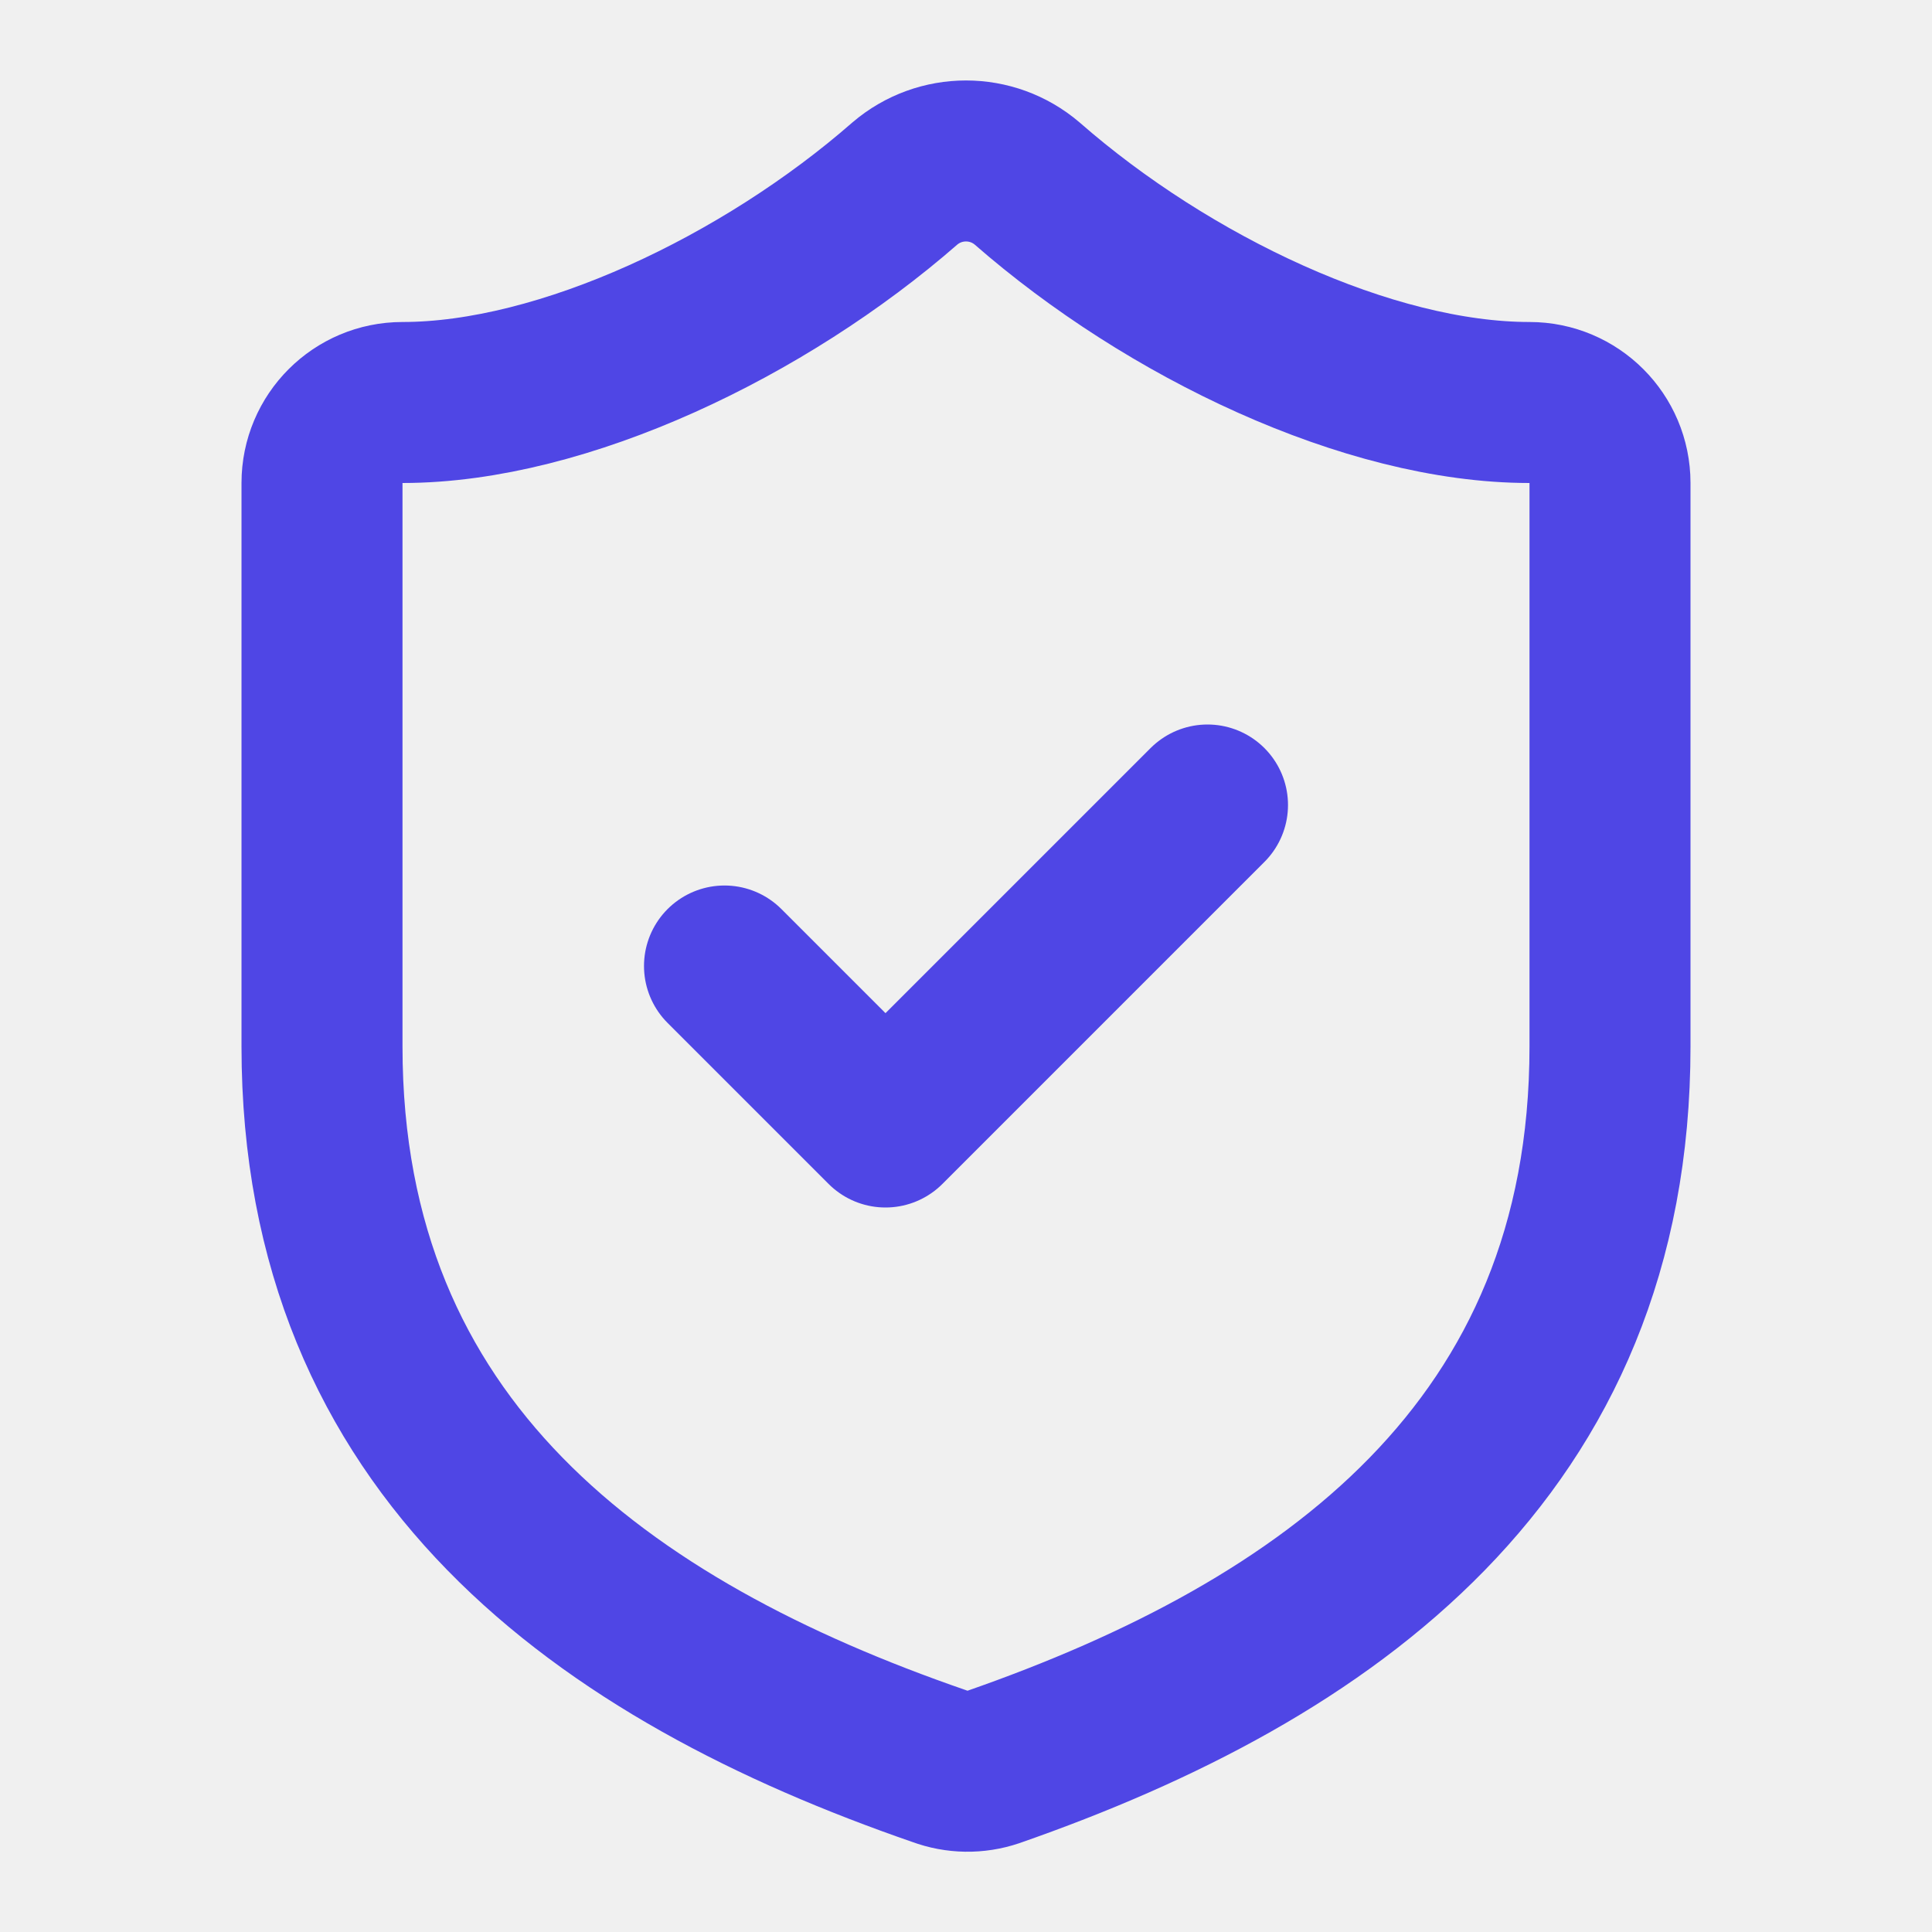
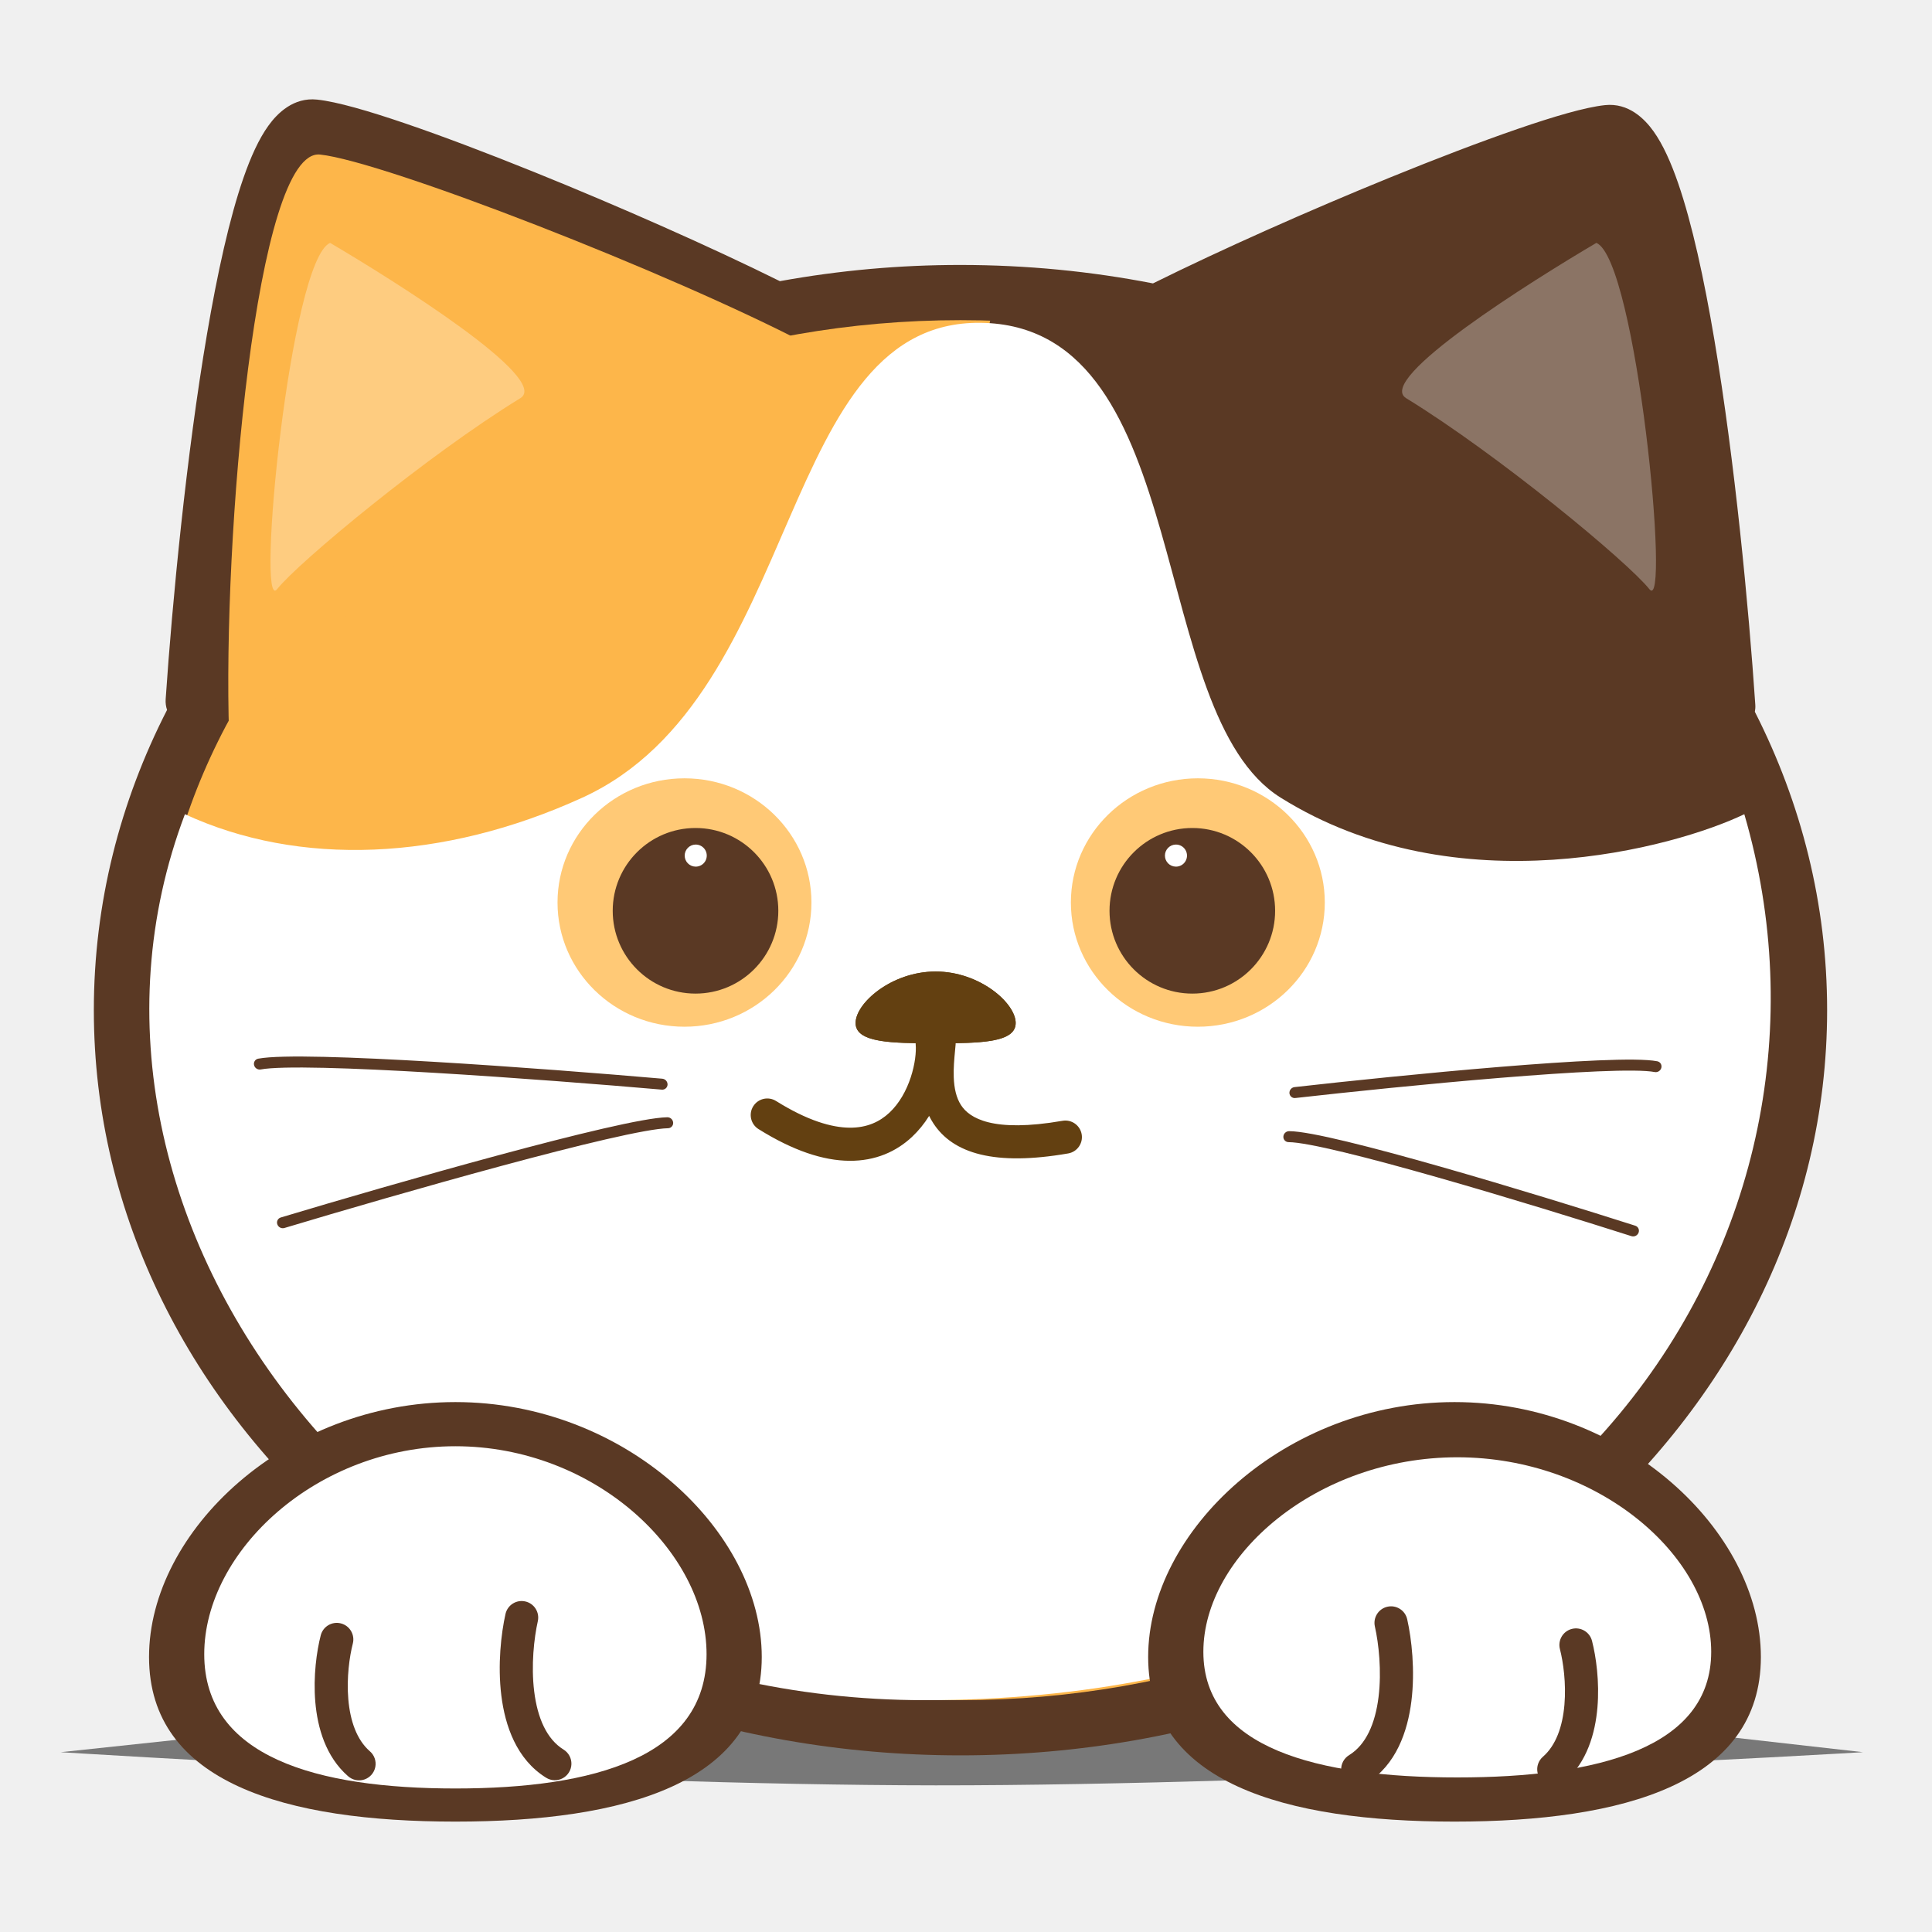
- <svg xmlns="http://www.w3.org/2000/svg" class="lucide lucide-shield-check" width="24" height="24" viewBox="0 0 24 24" fill="none" stroke="#4F46E5" stroke-width="2" stroke-linecap="round" stroke-linejoin="round">
-   <path d="M20 13c0 5-3.5 7.5-7.66 8.95a1 1 0 0 1-.67-.01C7.5 20.5 4 18 4 13V6a1 1 0 0 1 1-1c2 0 4.5-1.2 6.24-2.72a1.17 1.17 0 0 1 1.52 0C14.51 3.81 17 5 19 5a1 1 0 0 1 1 1z" />
-   <path d="m9 12 2 2 4-4" />
+ <svg xmlns="http://www.w3.org/2000/svg" t="1792154214599" class="icon" viewBox="0 0 1024 1024" version="1.1" p-id="41466" width="200" height="200">
+   <path d="M234.993 907.062s156.769-7.835 260.953-8.789c115.759-1.059 300.164 8.789 300.164 8.789l191.318 21.633s-298.897 17.712-491.482 17.578C307.054 946.141 32.183 928.695 32.183 928.695l202.811-21.633z" fill="#000000" opacity=".5" p-id="41467" />
+   <path d="M142.286 66.58c4.766-6.606 13.321-15.108 25.784-13.789 10.492 1.112 27.391 6.039 46.651 12.604 19.766 6.738 43.476 15.729 68.313 25.755 44.696 18.04 93.561 39.638 130.323 57.871A533.735 533.735 0 0 1 509.074 140.434c35.065 0 69.211 3.379 102.023 9.778 35.989-17.856 82.727-38.655 125.598-56.118 24.608-10.026 48.102-19.017 67.689-25.758 19.079-6.565 35.846-11.498 46.273-12.616 12.502-1.337 21.024 7.267 25.72 13.839 5.12 7.162 9.371 16.829 13.04 27.443 7.423 21.481 13.804 50.937 19.213 82.97 10.854 64.307 18.23 141.804 21.715 193.536 0.085 1.29 0.003 2.548-0.231 3.76C954.745 425.689 968.411 479.176 968.411 535.406c0 218.135-205.651 394.971-459.337 394.971S49.737 753.541 49.737 535.406c0-56.618 13.853-110.454 38.807-159.135a14.588 14.588 0 0 1-0.737-5.696c3.514-51.735 10.96-129.238 21.917-193.551 5.459-32.037 11.902-61.499 19.397-82.985 3.704-10.62 7.999-20.296 13.166-27.458z m754.761 257.287c-3.997-44.061-9.81-94.852-17.268-139.027-5.337-31.612-11.402-59.143-18.014-78.28-3.35-9.69-6.51-16.238-9.19-19.988a20.849 20.849 0 0 0-1.115-1.439c-7.285 1.214-20.155 4.88-37.557 10.866-18.909 6.51-41.87 15.29-66.171 25.19-30.486 12.42-62.833 26.498-91.66 39.907 100.343 29.123 185.163 87.245 240.974 162.772z m-308.069-147.924a14.629 14.629 0 0 0 20.451 7.905 845.414 845.414 0 0 1 5.834-2.993C803.831 221.433 939.154 367.54 939.154 535.406c0 197.989-188.252 365.714-430.08 365.714S78.994 733.395 78.994 535.406c0-169.677 138.26-317.127 330.018-355.825l2.683 1.369a14.629 14.629 0 0 0 19.087-5.258A509.297 509.297 0 0 1 509.074 169.691c27.388 0 54.088 2.15 79.904 6.255zM272.083 118.281c31.808 12.841 65.624 27.452 95.451 41.264-102.883 28.625-189.879 87.613-246.693 164.677 4.043-44.801 10.012-97.017 17.724-142.28 5.386-31.609 11.507-59.135 18.18-78.263 3.376-9.687 6.565-16.229 9.269-19.977 0.477-0.661 0.872-1.15 1.188-1.51 7.358 1.194 20.419 4.877 38.078 10.898 19.093 6.51 42.271 15.29 66.803 25.19zM168.126 81.306c0 0.009-0.059 0.059-0.181 0.129 0.12-0.102 0.181-0.135 0.181-0.129z m682.37 2.885c0 0.009 0.064 0.064 0.187 0.138-0.123-0.108-0.187-0.146-0.187-0.138z" fill="#5A3924" p-id="41468" />
+   <path d="M936.229 535.406c0 201.98-191.242 365.714-427.154 365.714S81.92 737.385 81.92 535.406 273.162 169.691 509.074 169.691s427.154 163.735 427.154 365.714z" fill="#FDB64A" p-id="41469" />
+   <path d="M525.166 168.229c143.36 0 352.841 70.51 400.823 264.777 59.977 242.834-454.949-35.109-400.823-264.777z" fill="#5A3924" p-id="41470" />
+   <path d="M169.691 81.92c34.026 3.678 185.73 62.599 258.926 100.937-231.085 63.254-269.166 197.486-307.2 206.263C117.965 285.608 135.66 78.239 169.691 81.92z" fill="#FDB64A" p-id="41471" />
+   <path d="M859.361 61.484c-34.038 3.663-192.231 76.089-265.438 114.249C825.049 238.691 845.531 348.16 912.823 389.12c3.452-103.026-19.427-331.299-53.462-327.636z" fill="#5A3924" p-id="41472" />
+   <path d="M174.964 128.731c34.175 20.141 117.333 72.198 100.838 82.306-48.889 29.965-117.543 86.885-128.936 101.236-11.393 14.351 6.834-174.478 28.099-183.542z m671.147 0c-34.175 20.141-117.333 72.198-100.838 82.306 48.889 29.965 117.543 86.885 128.936 101.236 11.393 14.351-6.834-174.478-28.099-183.542z" fill="#FFFFFF" opacity=".3" p-id="41473" />
+   <path d="M308.663 422.769c-73.991 33.798-150.279 36.688-210.651 8.777-81.92 216.503 112.658 469.577 392.046 469.577 339.084 0 498.834-248.686 434.469-469.577-36.571 17.554-152.137 49.734-245.76-8.777-71.575-44.734-45.349-247.223-156.526-251.611s-95.086 197.486-213.577 251.611z" fill="#FFFFFF" p-id="41474" />
+   <path d="M362.789 544.183c37.165 0 67.291-29.474 67.291-65.829S399.954 412.526 362.789 412.526s-67.291 29.474-67.291 65.829 30.126 65.829 67.291 65.829z m272.091 0c37.165 0 67.291-29.474 67.291-65.829S672.045 412.526 634.88 412.526s-67.291 29.474-67.291 65.829 30.126 65.829 67.291 65.829z" fill="#FFC976" p-id="41475" />
+   <path d="M533.323 545.924c1.469-1.027 2.083-2.165 2.083-3.713 0-1.793-0.843-4.225-2.8-7.01-1.928-2.738-4.786-5.597-8.406-8.195-7.244-5.196-17.262-9.155-28.292-9.155-11.03 0-21.048 3.958-28.292 9.155-3.619 2.598-6.478 5.456-8.406 8.195-1.957 2.785-2.8 5.217-2.8 7.01 0 1.548 0.614 2.686 2.083 3.713 1.63 1.138 4.239 2.06 7.932 2.721 7.367 1.319 17.68 1.39 29.482 1.39s22.115-0.07 29.482-1.39c3.692-0.661 6.302-1.583 7.932-2.721zM495.909 552.96c23.429 0 42.423-0.246 42.423-10.749S519.338 514.926 495.909 514.926s-42.423 16.782-42.423 27.285c0 10.503 18.994 10.749 42.423 10.749z" fill="#634011" p-id="41476" />
+   <path d="M374.491 878.232c0 11.059-2.885 18.733-7.177 24.64-4.514 6.217-11.881 12.221-23.309 17.452C320.415 931.129 284.915 936.229 241.371 936.229s-79.044-5.1-102.634-15.904c-11.428-5.231-18.795-11.235-23.309-17.452-4.292-5.907-7.177-13.581-7.177-24.64 0-22.87 12.744-49.123 37.443-70.489C170.06 786.666 203.946 772.389 241.371 772.389c37.426 0 71.311 14.277 95.677 35.354C361.747 829.109 374.491 855.362 374.491 878.232z m29.257 0C403.749 945.076 331.05 965.486 241.371 965.486S78.994 945.076 78.994 878.232C78.994 811.391 151.692 743.131 241.371 743.131s162.377 68.26 162.377 135.101z m500.297 0c0 11.059-2.885 18.733-7.177 24.64-4.514 6.217-11.881 12.221-23.309 17.452-23.59 10.805-59.091 15.904-102.634 15.904s-79.044-5.1-102.634-15.904c-11.428-5.231-18.795-11.235-23.309-17.452-4.292-5.907-7.177-13.581-7.177-24.64 0-22.87 12.744-49.123 37.443-70.489C699.614 786.666 733.5 772.389 770.926 772.389c37.426 0 71.311 14.277 95.677 35.354C891.301 829.109 904.046 855.362 904.046 878.232z m29.257 0C933.303 945.076 860.605 965.486 770.926 965.486s-162.377-20.41-162.377-87.254C608.549 811.391 681.247 743.131 770.926 743.131s162.377 68.26 162.377 135.101z" fill="#5A3924" p-id="41477" />
+   <path d="M374.491 876.752C374.491 931.281 314.892 947.931 241.371 947.931S108.251 931.281 108.251 876.752 167.851 766.537 241.371 766.537s133.12 55.685 133.12 110.215zM906.971 875.494C906.971 926.503 846.716 942.08 772.389 942.08s-134.583-15.577-134.583-66.586C637.806 824.481 698.061 772.389 772.389 772.389s134.583 52.092 134.583 103.105z" fill="#FFFFFF" p-id="41478" />
+   <path d="M285.076 859.162a8.777 8.777 0 0 0-17.124-3.853c-2.364 10.5-4.251 27.118-2.232 43.382 1.981 15.989 8.049 33.833 23.728 43.538a8.777 8.777 0 1 0 9.242-14.924c-8.897-5.506-13.801-16.677-15.55-30.773-1.714-13.824-0.088-28.365 1.937-37.37z m-98.076 11.969a8.777 8.777 0 1 0-16.998-4.386c-2.153 8.35-4.049 21.715-2.879 35.381 1.159 13.499 5.459 28.886 17.303 39.246a8.777 8.777 0 1 0 11.557-13.21c-6.881-6.021-10.38-15.992-11.369-27.534-0.974-11.372 0.644-22.73 2.387-29.497z m541.716-9.043a8.777 8.777 0 0 1 17.127-3.853c2.364 10.5 4.248 27.118 2.232 43.382-1.984 15.989-8.049 33.833-23.73 43.538a8.777 8.777 0 1 1-9.239-14.924c8.897-5.506 13.801-16.677 15.55-30.773 1.712-13.824 0.088-28.365-1.94-37.37z m98.076 11.969a8.777 8.777 0 0 1 16.998-4.386c2.156 8.35 4.052 21.715 2.879 35.381-1.156 13.499-5.459 28.886-17.3 39.246a8.777 8.777 0 1 1-11.559-13.21c6.881-6.021 10.38-15.992 11.369-27.534 0.974-11.372-0.641-22.73-2.387-29.497zM351.015 571.731c-30.79-2.677-78.412-6.422-121.221-8.959-21.402-1.267-41.621-2.235-57.947-2.616-16.188-0.374-28.883-0.187-34.986 0.96a2.779 2.779 0 0 0-2.2 3.4c0.366 1.58 1.949 2.619 3.528 2.32 5.386-1.012 17.417-1.241 33.769-0.86 16.22 0.377 36.361 1.34 57.733 2.607 42.736 2.534 90.299 6.273 121.054 8.947a2.788 2.788 0 0 0 3.072-2.645 3.075 3.075 0 0 0-2.803-3.154z m335.126 4.456c27.622-3.122 70.346-7.551 108.746-10.705 19.199-1.577 37.341-2.838 51.99-3.452 14.497-0.609 25.945-0.611 31.492 0.462 1.58 0.304 2.56 1.831 2.188 3.411-0.369 1.58-1.951 2.61-3.531 2.305-4.74-0.919-15.451-0.977-30.129-0.36-14.532 0.611-32.587 1.864-51.75 3.438-38.324 3.148-80.984 7.572-108.567 10.685a2.797 2.797 0 0 1-3.151-2.56 3.054 3.054 0 0 1 2.712-3.224zM263.926 612.361c-40.834 11.021-85.996 24.178-115.121 32.935a2.785 2.785 0 0 0-1.817 3.622 3.072 3.072 0 0 0 3.742 1.951c29.09-8.745 74.196-21.884 114.966-32.888 20.386-5.503 39.664-10.465 55.305-14.073 15.767-3.64 27.51-5.822 33.031-5.919a2.774 2.774 0 0 0 2.759-2.958 3.081 3.081 0 0 0-3.11-2.861c-6.255 0.108-18.634 2.463-34.245 6.065-15.737 3.631-35.094 8.613-55.51 14.125z m602.797 37.285c-26.051-8.321-66.446-20.808-102.982-31.226-18.265-5.208-35.588-9.904-49.682-13.306-13.953-3.367-25.1-5.559-30.79-5.573a3.069 3.069 0 0 0-3.06 2.902 2.791 2.791 0 0 0 2.815 2.92c4.865 0.015 15.31 2.004 29.436 5.415 13.985 3.373 31.223 8.046 49.456 13.245 36.46 10.395 76.797 22.864 102.807 31.173a3.06 3.06 0 0 0 3.765-1.893 2.797 2.797 0 0 0-1.764-3.657zM368.64 526.629c24.237 0 43.886-19.649 43.886-43.886 0-24.237-19.649-43.886-43.886-43.886-24.237 0-43.886 19.649-43.886 43.886 0 24.237 19.649 43.886 43.886 43.886z m263.314 0c24.237 0 43.886-19.649 43.886-43.886 0-24.237-19.649-43.886-43.886-43.886-24.237 0-43.886 19.649-43.886 43.886 0 24.237 19.649 43.886 43.886 43.886z" fill="#5A3924" p-id="41479" />
+   <path d="M368.64 459.337a5.851 5.851 0 1 0 0.003-11.7A5.851 5.851 0 0 0 368.64 459.337z m254.537 0a5.851 5.851 0 1 0 0.003-11.7A5.851 5.851 0 0 0 623.177 459.337z" fill="#FFFFFF" p-id="41480" />
+   <path d="M506.517 552.904c18.297-0.272 31.814-1.831 31.814-10.693 0-10.503-18.994-27.285-42.423-27.285s-42.423 16.782-42.423 27.285c0 8.862 13.526 10.421 31.826 10.693 0 0.26 0.009 0.527 0.032 0.793 0.319 3.777-0.307 10.284-2.639 17.347-2.311 7.007-6.053 13.804-11.328 18.727-5.102 4.763-11.858 8.011-21.094 7.926-9.482-0.088-22.25-3.704-38.956-14.146a8.777 8.777 0 0 0-9.304 14.886c18.403 11.501 34.333 16.685 48.099 16.811 14.005 0.129 25.041-4.997 33.233-12.645a55.129 55.129 0 0 0 9.105-11.159c0.638 1.302 1.358 2.586 2.174 3.844 10.5 16.211 32.727 22.774 71.528 16.056a8.777 8.777 0 1 0-2.996-17.297c-37.268 6.451-49.407-1.521-53.801-8.303-2.513-3.879-3.64-8.891-3.856-14.766-0.181-4.889 0.266-9.631 0.699-14.254 0.097-1.006 0.19-2.007 0.278-2.999 0.023-0.278 0.035-0.55 0.032-0.822z" fill="#634011" p-id="41481" />
</svg>
